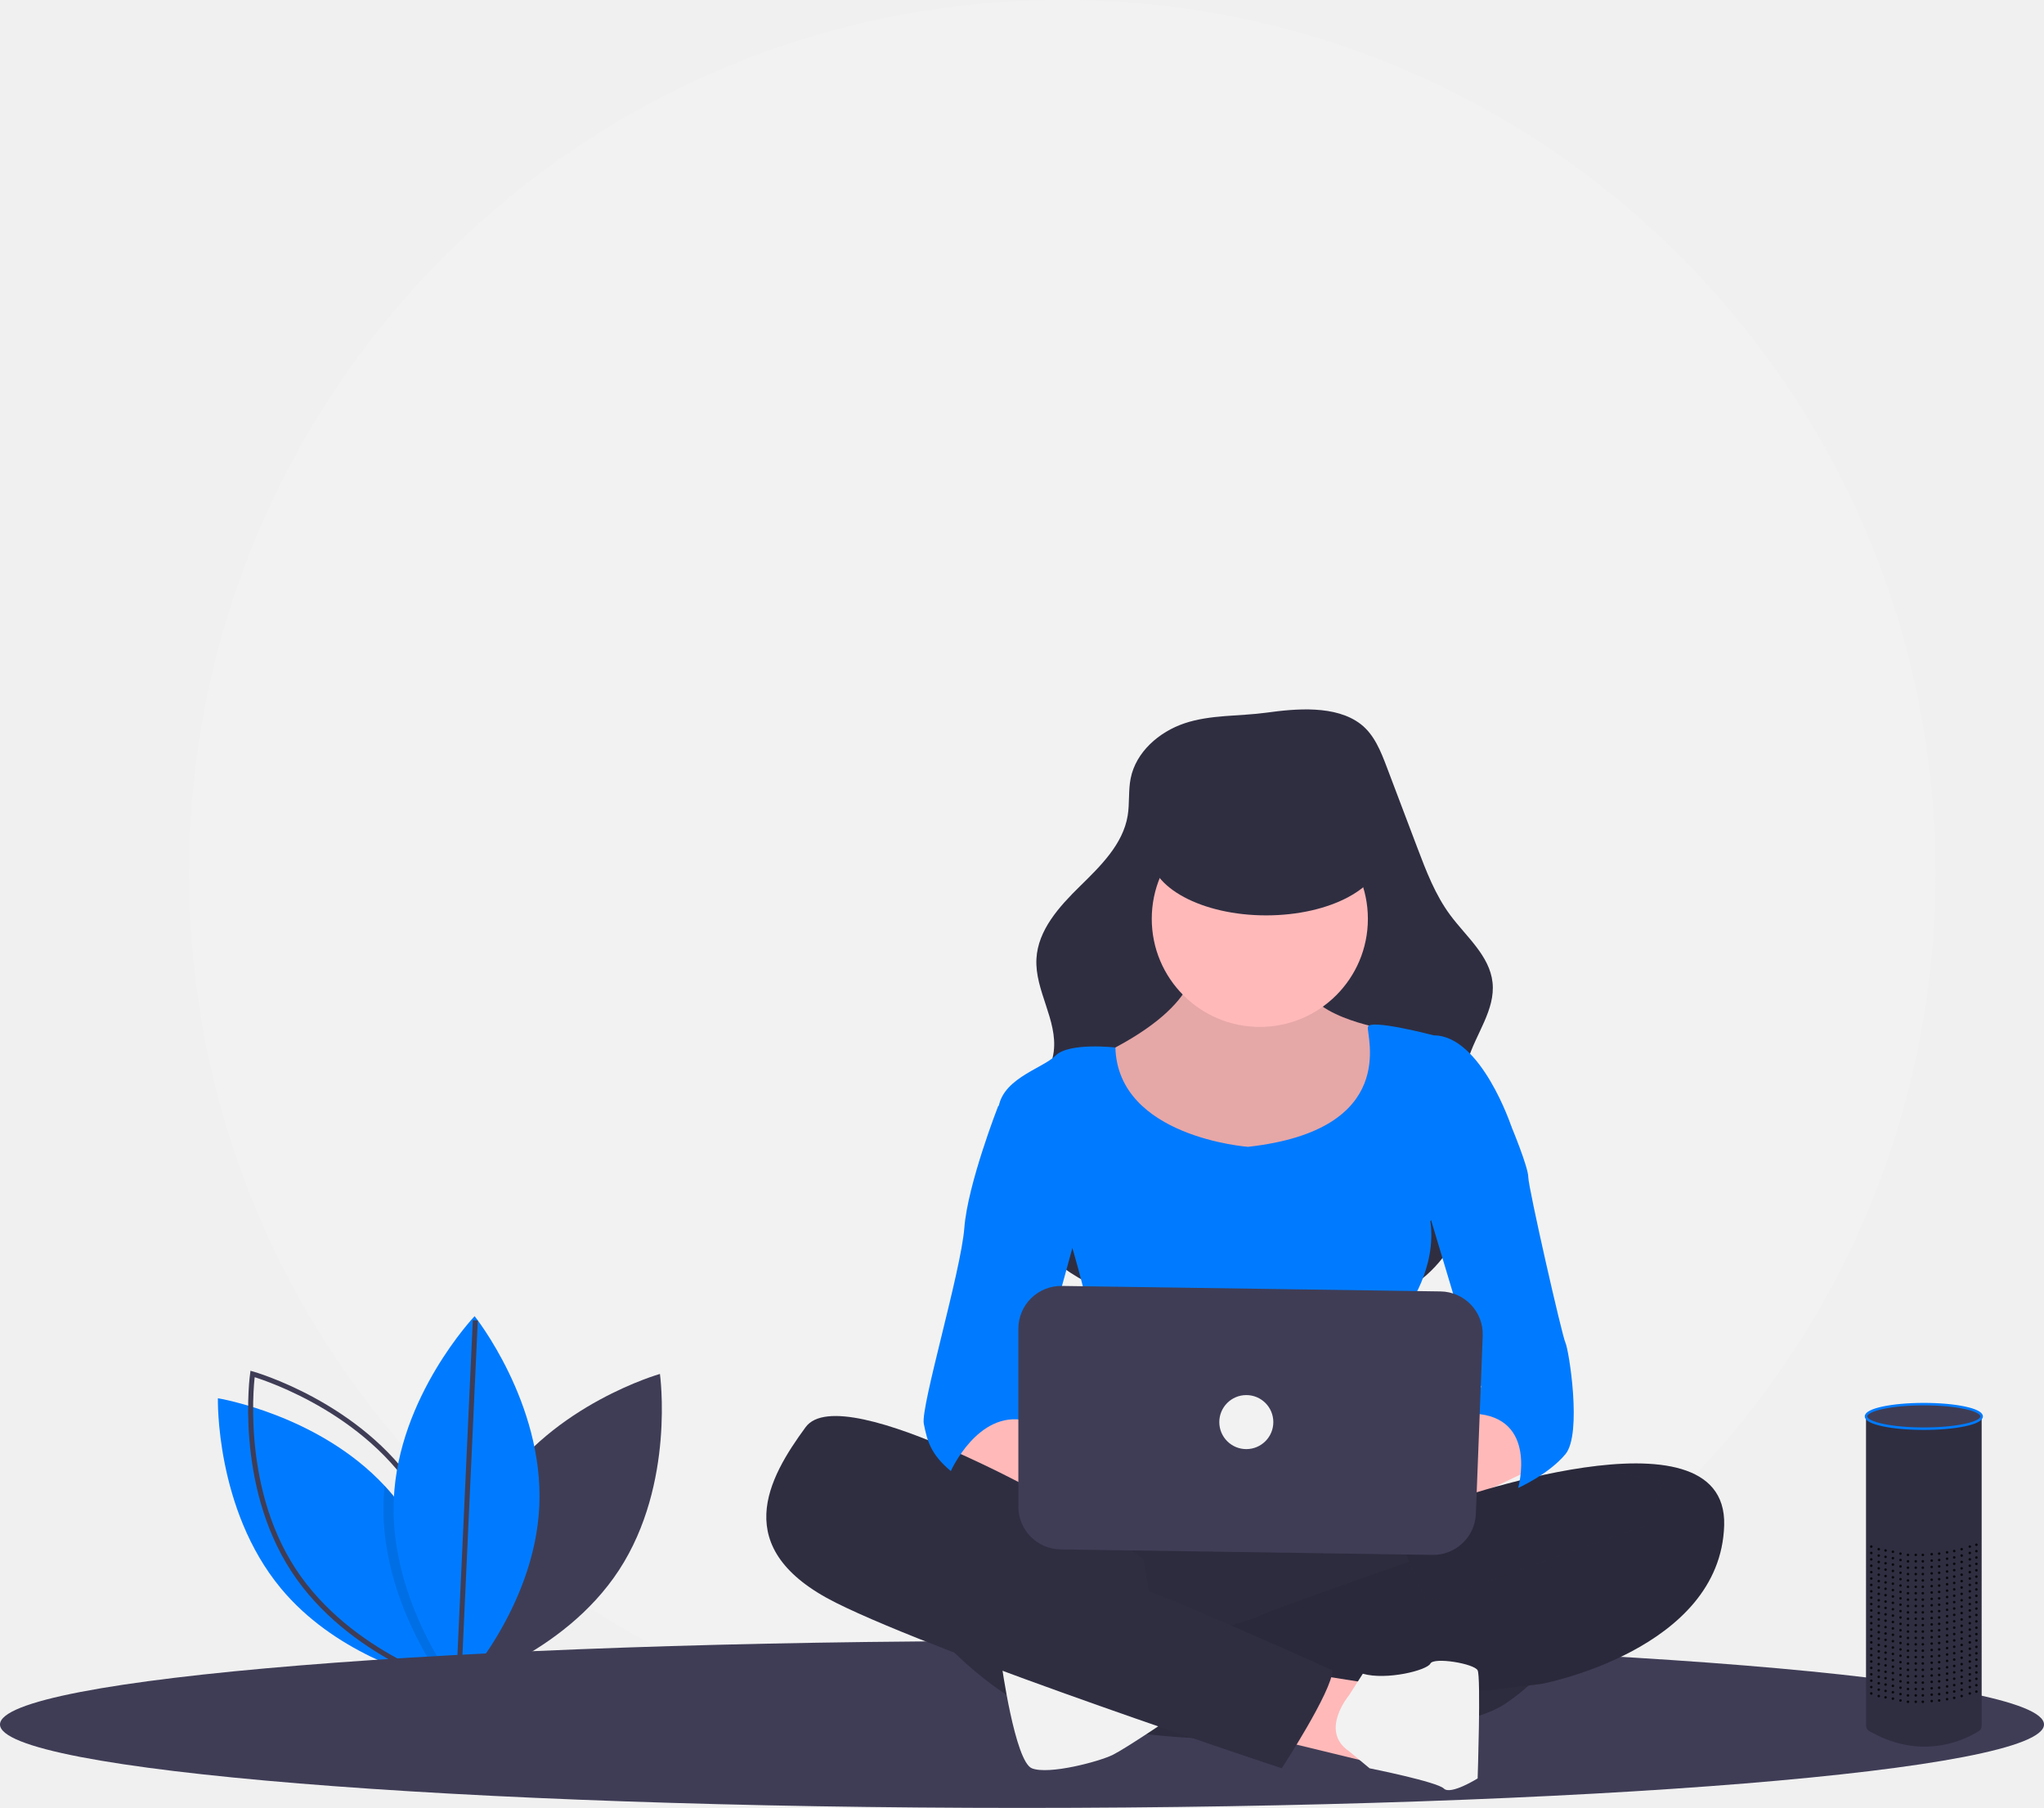
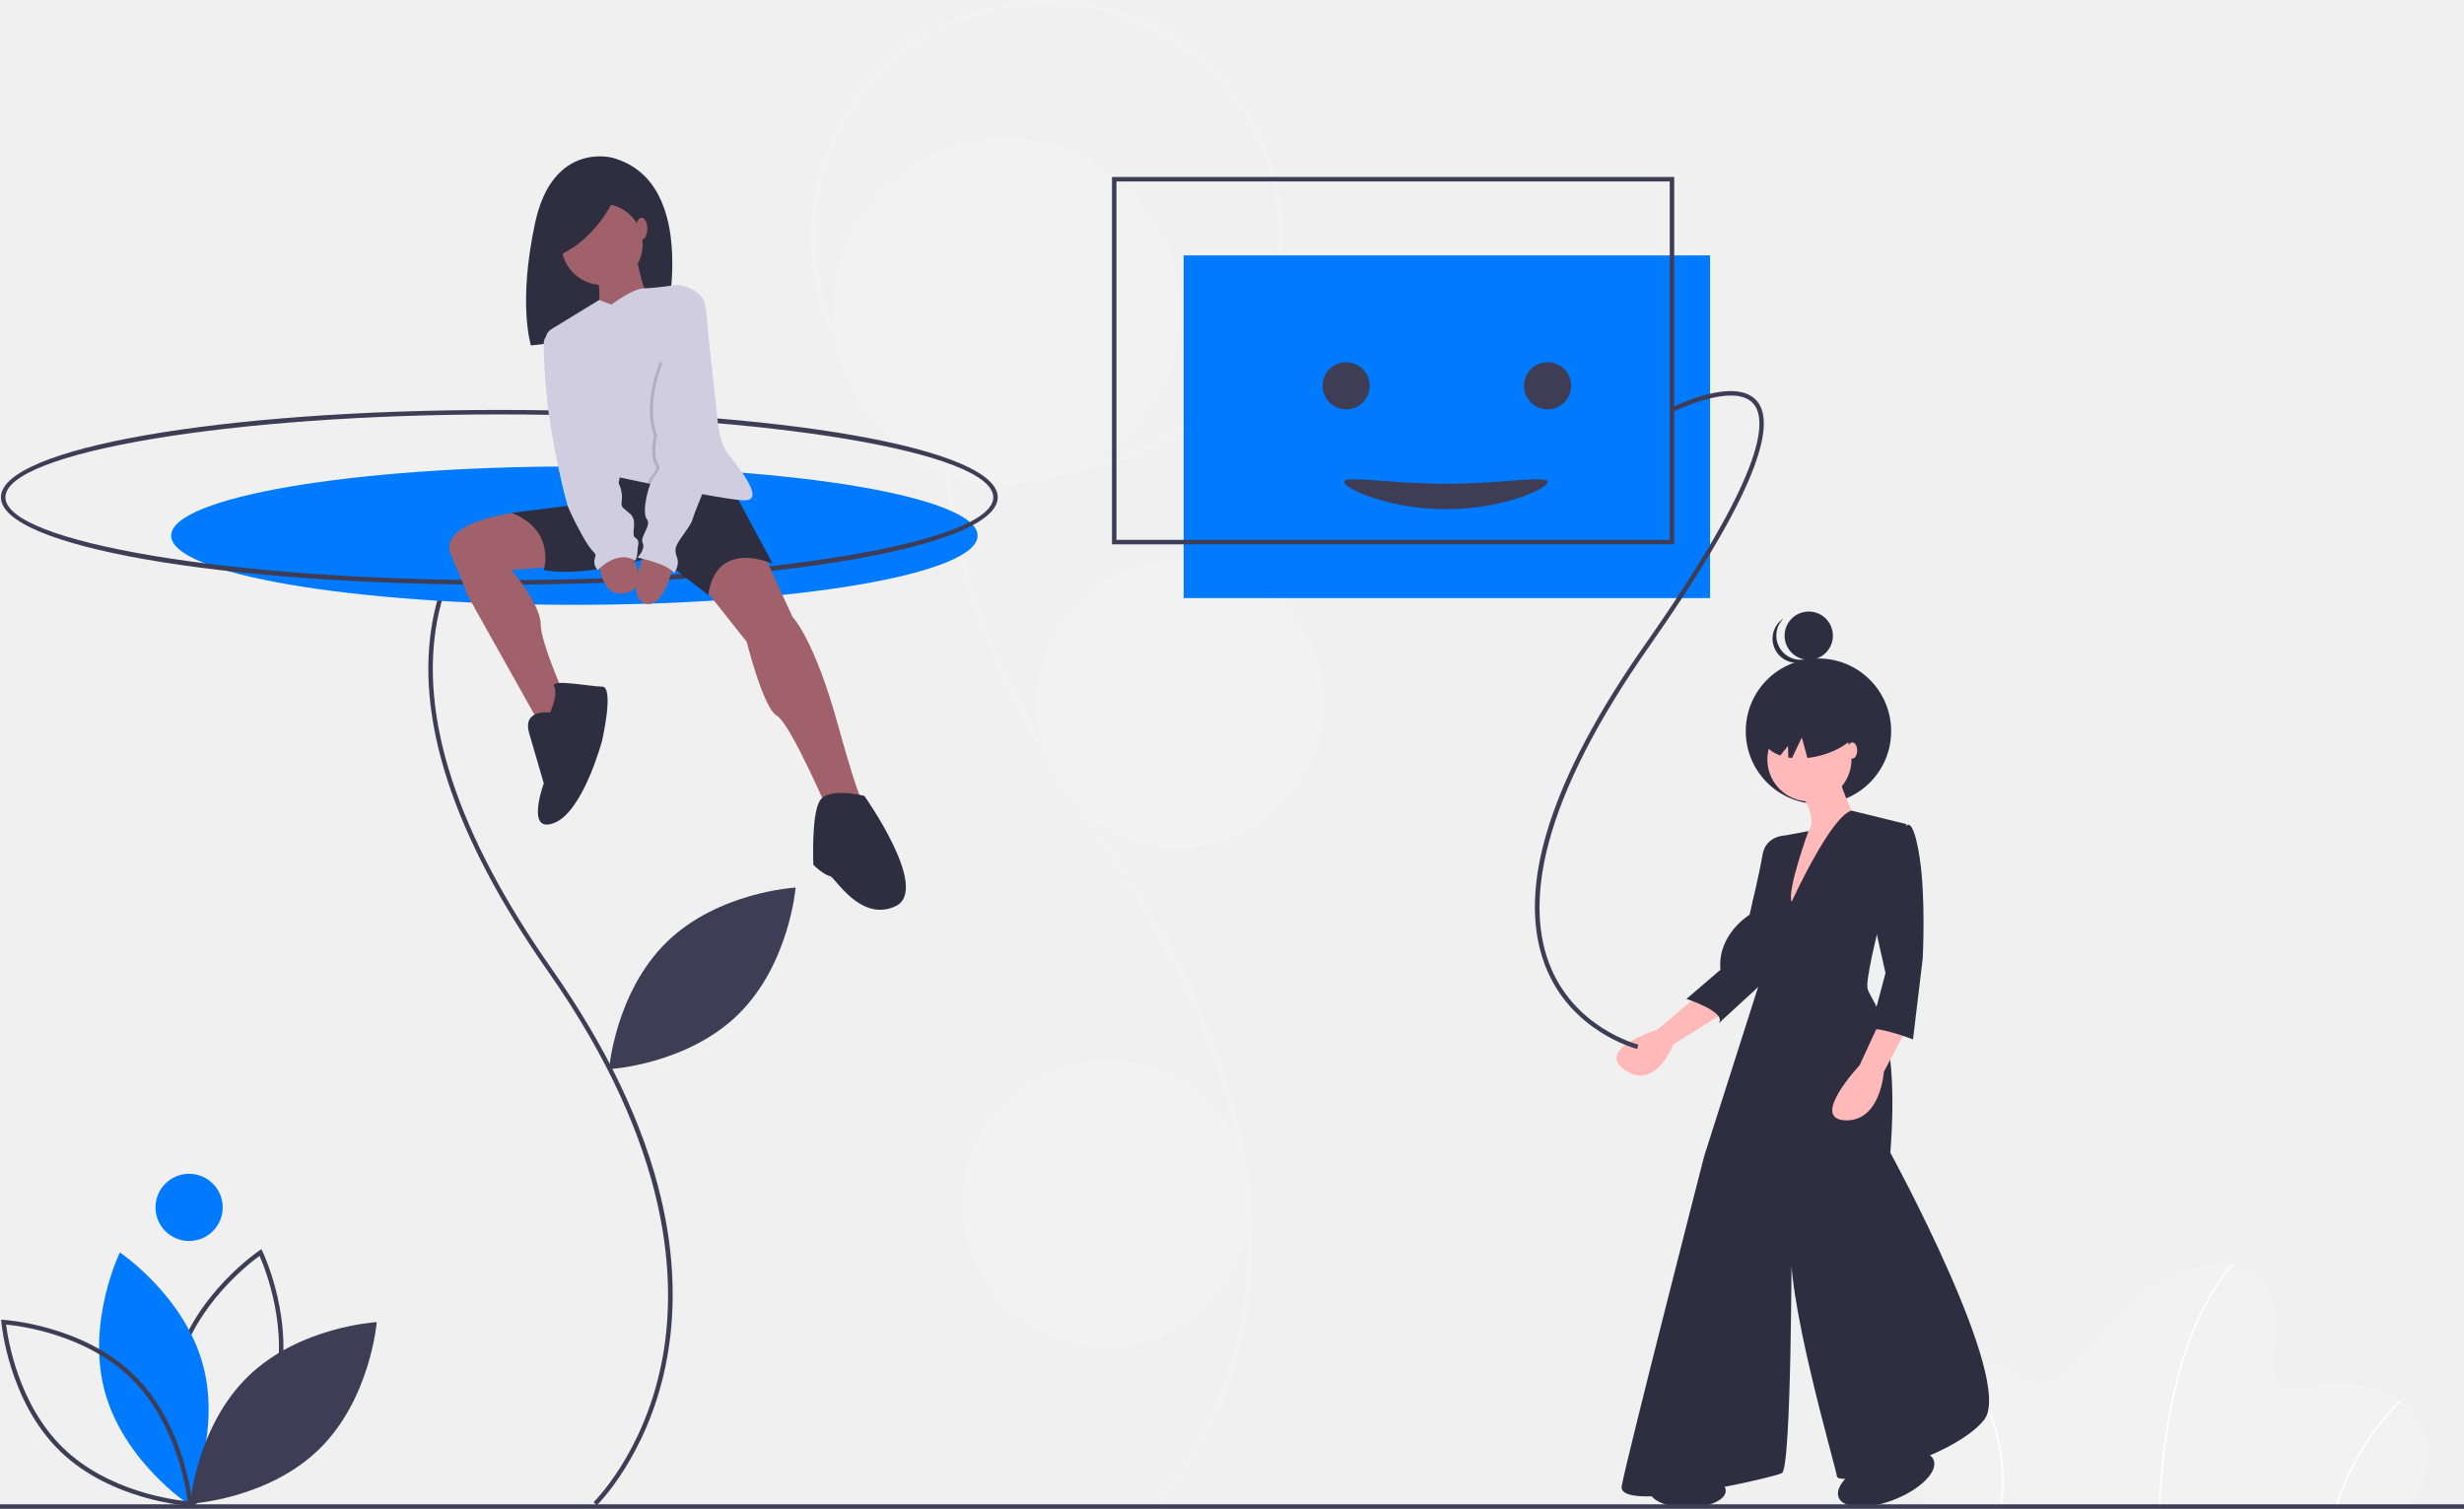
- <svg xmlns="http://www.w3.org/2000/svg" id="e4ebe004-ac85-4249-bdf7-a9685d9ba22f" data-name="Layer 1" width="820" height="725.174" viewBox="0 0 820 725.174">
-   <circle cx="426.16" cy="350.304" r="350.304" fill="#f2f2f2" />
-   <path d="M389.416,685.212c-22.565,34.604-16.382,78.617-16.382,78.617s42.768-12.092,65.333-46.697S454.749,638.515,454.749,638.515,411.981,650.608,389.416,685.212Z" transform="translate(-190 -87.41324)" fill="#3f3d56" />
-   <path d="M372.914,763.426s-.549-.088-1.56-.292c-.806-.164-1.917-.397-3.273-.719-12.12-2.858-44.343-12.517-65.41-37.915-26.367-31.802-25.257-76.233-25.257-76.233s40.317,6.551,66.883,35.11q1.727,1.841,3.36,3.816c22.943,27.671,25.082,64.902,25.251,74.106C372.932,762.678,372.914,763.426,372.914,763.426Z" transform="translate(-190 -87.41324)" fill="#007bff" />
-   <path d="M356.652,685.212c22.565,34.604,16.382,78.617,16.382,78.617s-42.768-12.092-65.333-46.697-16.382-78.617-16.382-78.617S334.087,650.608,356.652,685.212Z" transform="translate(-190 -87.41324)" fill="none" stroke="#3f3d56" stroke-miterlimit="10" stroke-width="2" />
-   <path d="M372.908,761.299c-.596.719-1.122,1.332-1.554,1.835-.958,1.093-1.502,1.666-1.502,1.666s-.66-.83-1.771-2.384c-6.095-8.497-25.701-38.71-24.188-73.609q.123-2.744.403-5.429,1.727,1.841,3.36,3.816C370.6,714.864,372.739,752.095,372.908,761.299Z" transform="translate(-190 -87.41324)" opacity="0.1" />
-   <path d="M406.366,691.33C404.583,732.603,373.945,764.8,373.945,764.8s-27.746-34.72-25.962-75.993,32.421-73.47,32.421-73.47S408.15,650.057,406.366,691.33Z" transform="translate(-190 -87.41324)" fill="#007bff" />
-   <line x1="183.945" y1="676.218" x2="190.681" y2="529.608" fill="none" stroke="#3f3d56" stroke-miterlimit="10" stroke-width="2" />
-   <ellipse cx="410" cy="691.704" rx="410" ry="33.469" fill="#3f3d56" />
-   <path d="M665.161,377.554c-10.222,3.452-19.482,11.526-21.575,22.11-.97,4.906-.375,10.006-1.192,14.94-1.894,11.443-10.876,20.182-19.161,28.3s-16.84,17.55-17.445,29.132c-.662,12.684,8.536,24.566,6.945,37.167-1.849,14.639-17.312,24.126-21.134,38.378-2.552,9.517.575,19.768,5.721,28.171,9.806,16.012,26.566,26.883,44.415,32.711s36.858,7.054,55.633,7.25c22.861.24,47.682-1.723,64.858-16.811a51.959,51.959,0,0,0,17.249-33.826c1.632-17.477-5.663-35.536-.631-52.352,3.167-10.583,11.108-20.249,9.922-31.232-1.159-10.739-10.538-18.351-16.972-27.026-6.008-8.1-9.653-17.666-13.226-27.097L746.345,395.101c-2.403-6.343-5.042-13.015-10.397-17.178-10.026-7.794-26.147-6.263-37.871-4.655C687.201,374.759,675.62,374.022,665.161,377.554Z" transform="translate(-190 -87.41324)" fill="#2f2e41" />
-   <path d="M668.99,471.55s5.419,17.612-35.224,37.934,4.064,41.998,4.064,41.998l47.417,10.838s48.772-6.774,54.191-14.902,14.902-35.224,12.193-39.288A63.342,63.342,0,0,0,744.857,500s-32.515-5.419-31.16-20.322S668.99,471.55,668.99,471.55Z" transform="translate(-190 -87.41324)" fill="#ffb9b9" />
-   <path d="M668.99,471.55s5.419,17.612-35.224,37.934,4.064,41.998,4.064,41.998l47.417,10.838s48.772-6.774,54.191-14.902,14.902-35.224,12.193-39.288A63.342,63.342,0,0,0,744.857,500s-32.515-5.419-31.16-20.322S668.99,471.55,668.99,471.55Z" transform="translate(-190 -87.41324)" opacity="0.1" />
-   <circle cx="505.408" cy="368.557" r="43.353" fill="#ffb9b9" />
-   <path d="M690.666,547.417s-52.211-3.818-53.201-39.843c0,0-18.602-2.155-24.021,3.264s-23.031,9.483-23.031,23.031,29.805,54.191,29.805,54.191,16.257,54.191,9.483,63.674-8.129,33.869-8.129,33.869,67.739-5.419,78.577,0,54.191,5.419,56.9,0S754.34,612.446,754.34,612.446s12.193-16.257,9.483-35.224l32.514-37.934s-12.193-36.579-31.16-36.579c0,0-25.741-6.774-26.418-3.387S751.631,540.643,690.666,547.417Z" transform="translate(-190 -87.41324)" fill="#007bff" />
-   <path d="M568.737,666.637s12.193,18.967,43.353,23.031,36.579-6.774,33.869-9.483-35.224-14.902-35.224-14.902l-18.967-14.902Z" transform="translate(-190 -87.41324)" fill="#ffb9b9" />
-   <path d="M790.919,650.38,755.695,670.701s-46.062-2.71-28.45,10.838,50.127,8.129,50.127,8.129l31.16-14.902Z" transform="translate(-190 -87.41324)" fill="#ffb9b9" />
-   <path d="M614.799,685.604s-32.515,79.931,6.774,92.124,147.67,9.483,172.056-6.774,31.16-37.934,27.095-44.707-31.16-25.741-50.127-27.095S614.799,685.604,614.799,685.604Z" transform="translate(-190 -87.41324)" fill="#2f2e41" />
-   <path d="M614.799,685.604s-32.515,79.931,6.774,92.124,147.67,9.483,172.056-6.774,31.16-37.934,27.095-44.707-31.16-25.741-50.127-27.095S614.799,685.604,614.799,685.604Z" transform="translate(-190 -87.41324)" opacity="0.05" />
-   <path d="M768.277,690.57s114.767-41.545,113.412,8.582-73.158,63.674-73.158,63.674l-21.676,2.71L667.635,769.599s4.064-21.676-5.419-24.386c0,0,31.16-8.129,32.515-9.483s78.577-28.45,83.996-29.805,21.676-12.193,33.869-10.838c0,0,13.548-10.838,28.45-8.129L799.048,689.668Z" transform="translate(-190 -87.41324)" fill="#2f2e41" />
-   <path d="M768.277,690.57s114.767-41.545,113.412,8.582-73.158,63.674-73.158,63.674l-21.676,2.71L667.635,769.599s4.064-21.676-5.419-24.386c0,0,31.16-8.129,32.515-9.483s78.577-28.45,83.996-29.805,21.676-12.193,33.869-10.838c0,0,13.548-10.838,28.45-8.129L799.048,689.668Z" transform="translate(-190 -87.41324)" opacity="0.1" />
-   <polygon points="558 609.885 572.469 642.898 660.529 611.738 667.303 594.126 644.272 590.062 597.97 598.19 577.888 603.61 558 609.885" fill="#2f2e41" />
-   <polygon points="558 609.885 572.469 642.898 660.529 611.738 667.303 594.126 644.272 590.062 597.97 598.19 577.888 603.61 558 609.885" opacity="0.1" />
-   <path d="M560.608,737.085s25.741,32.515,55.546,40.643,46.062-2.71,46.062-2.71L652.732,737.085l-4.064-24.386-17.612-12.193-35.224-16.257-41.998-13.548s-17.612-2.71-17.612,0,16.257,43.353,16.257,43.353Z" transform="translate(-190 -87.41324)" fill="#2f2e41" />
-   <path d="M591.768,754.697s5.419,39.288,12.193,41.998,27.095-2.71,32.514-5.419,23.839-15.211,23.839-15.211S595.832,751.987,591.768,754.697Z" transform="translate(-190 -87.41324)" fill="#f2f2f2" />
-   <polygon points="525.052 671.348 550.793 675.412 548.083 706.572 512.18 697.851 525.052 671.348" fill="#ffb9b9" />
-   <path d="M731.18,767.433s-12.064,14.359.129,22.488l8.129,6.774s27.095,5.419,29.805,8.129,13.548-4.064,13.548-4.064,1.355-40.643,0-43.353-17.612-5.419-18.967-2.71-17.612,6.774-27.095,4.064Z" transform="translate(-190 -87.41324)" fill="#f2f2f2" />
-   <path d="M622.928,695.087S528.094,639.541,513.191,659.863s-31.16,48.772,12.193,70.448,178.83,66.384,178.83,66.384,20.322-31.16,20.322-39.288c0,0-71.803-32.515-83.996-35.224s-60.965-33.869-67.739-36.579-16.257-10.838-16.257-10.838Z" transform="translate(-190 -87.41324)" fill="#2f2e41" />
-   <path d="M595.832,527.095l-5.419,4.064s-12.193,31.16-13.548,48.772-17.612,71.803-16.257,78.577,2.71,12.193,10.838,18.967c0,0,10.838-24.386,29.805-20.322l23.031-83.996Z" transform="translate(-190 -87.41324)" fill="#007bff" />
-   <path d="M785.5,527.095,796.338,539.288s6.774,16.257,6.774,20.322,13.548,63.674,14.902,66.384,6.774,36.579,0,44.707-18.967,13.548-18.967,13.548,8.129-28.45-17.612-29.805l2.71-10.838-24.386-81.286Z" transform="translate(-190 -87.41324)" fill="#007bff" />
-   <path d="M598.542,620.37v71.361A17.157,17.157,0,0,0,615.444,708.885l149.238,2.211a17.157,17.157,0,0,0,17.398-16.495l2.745-71.369a17.157,17.157,0,0,0-16.895-17.814l-151.983-2.203A17.157,17.157,0,0,0,598.542,620.37Z" transform="translate(-190 -87.41324)" fill="#3f3d56" />
-   <ellipse cx="507.95" cy="342.039" rx="46.665" ry="25.127" fill="#2f2e41" />
-   <circle cx="499.989" cy="570.418" r="10.838" fill="#f2f2f2" />
-   <path d="M984.99,655.635V779.402c0,2.126-1.144,2.43-3.004,3.461-6.274,3.48-21.74,9.68-40.308-.133-1.906-1.007-3.08-1.348-3.08-3.504V656.428S962.19,665.944,984.99,655.635Z" transform="translate(-190 -87.41324)" fill="#2f2e41" />
-   <ellipse cx="771.794" cy="568.138" rx="23.196" ry="4.926" fill="#3f3d56" stroke="#007bff" stroke-miterlimit="10" />
-   <g opacity="0.8">
-     <circle cx="792.877" cy="619.616" r="0.52" />
-     <circle cx="790.235" cy="620.355" r="0.52" />
-     <circle cx="786.971" cy="621.395" r="0.52" />
-     <circle cx="781.118" cy="622.656" r="0.52" />
-     <circle cx="774.948" cy="623.403" r="0.52" />
-     <circle cx="768.557" cy="623.697" r="0.52" />
-     <circle cx="759.384" cy="622.436" r="0.52" />
-     <circle cx="762.423" cy="623.177" r="0.52" />
-     <circle cx="753.707" cy="621.395" r="0.52" />
-     <circle cx="756.441" cy="621.916" r="0.52" />
-     <circle cx="750.71" cy="620.355" r="0.52" />
-     <circle cx="783.982" cy="622.136" r="0.52" />
-     <circle cx="777.944" cy="623.177" r="0.52" />
-     <circle cx="771.391" cy="623.697" r="0.52" />
-     <circle cx="765.43" cy="623.697" r="0.52" />
-   </g>
-   <g opacity="0.8">
-     <circle cx="792.877" cy="622.177" r="0.52" />
-     <circle cx="790.235" cy="622.916" r="0.52" />
-     <circle cx="786.971" cy="623.956" r="0.52" />
-     <circle cx="781.118" cy="625.217" r="0.52" />
-     <circle cx="774.948" cy="625.964" r="0.52" />
-     <circle cx="768.557" cy="626.258" r="0.52" />
-     <circle cx="759.384" cy="624.997" r="0.52" />
-     <circle cx="762.423" cy="625.738" r="0.52" />
-     <circle cx="753.707" cy="623.956" r="0.52" />
-     <circle cx="756.441" cy="624.477" r="0.52" />
-     <circle cx="750.71" cy="622.916" r="0.52" />
-     <circle cx="783.982" cy="624.697" r="0.52" />
-     <circle cx="777.944" cy="625.738" r="0.52" />
-     <circle cx="771.391" cy="626.258" r="0.52" />
-     <circle cx="765.43" cy="626.258" r="0.52" />
-   </g>
-   <g opacity="0.8">
-     <circle cx="792.877" cy="624.738" r="0.52" />
-     <circle cx="790.235" cy="625.477" r="0.52" />
-     <circle cx="786.971" cy="626.517" r="0.52" />
-     <circle cx="781.118" cy="627.778" r="0.52" />
-     <circle cx="774.948" cy="628.525" r="0.52" />
-     <circle cx="768.557" cy="628.819" r="0.52" />
-     <circle cx="759.384" cy="627.558" r="0.52" />
-     <circle cx="762.423" cy="628.299" r="0.52" />
-     <circle cx="753.707" cy="626.517" r="0.52" />
-     <circle cx="756.441" cy="627.038" r="0.52" />
-     <circle cx="750.71" cy="625.477" r="0.52" />
-     <circle cx="783.982" cy="627.258" r="0.52" />
-     <circle cx="777.944" cy="628.299" r="0.52" />
-     <circle cx="771.391" cy="628.819" r="0.52" />
-     <circle cx="765.43" cy="628.819" r="0.52" />
-   </g>
-   <g opacity="0.8">
-     <circle cx="792.877" cy="627.299" r="0.52" />
-     <circle cx="790.235" cy="628.038" r="0.52" />
-     <circle cx="786.971" cy="629.079" r="0.52" />
-     <circle cx="781.118" cy="630.339" r="0.52" />
-     <circle cx="774.948" cy="631.087" r="0.52" />
-     <circle cx="768.557" cy="631.38" r="0.52" />
-     <circle cx="759.384" cy="630.119" r="0.52" />
-     <circle cx="762.423" cy="630.86" r="0.52" />
-     <circle cx="753.707" cy="629.079" r="0.52" />
-     <circle cx="756.441" cy="629.599" r="0.52" />
-     <circle cx="750.71" cy="628.038" r="0.52" />
-     <circle cx="783.982" cy="629.819" r="0.52" />
-     <circle cx="777.944" cy="630.86" r="0.52" />
-     <circle cx="771.391" cy="631.38" r="0.52" />
-     <circle cx="765.43" cy="631.38" r="0.52" />
-   </g>
-   <g opacity="0.8">
-     <circle cx="792.877" cy="629.86" r="0.52" />
-     <circle cx="790.235" cy="630.599" r="0.52" />
-     <circle cx="786.971" cy="631.64" r="0.52" />
-     <circle cx="781.118" cy="632.9" r="0.52" />
-     <circle cx="774.948" cy="633.648" r="0.52" />
-     <circle cx="768.557" cy="633.941" r="0.52" />
-     <circle cx="759.384" cy="632.68" r="0.52" />
-     <circle cx="762.423" cy="633.421" r="0.52" />
-     <circle cx="753.707" cy="631.64" r="0.52" />
-     <circle cx="756.441" cy="632.16" r="0.52" />
-     <circle cx="750.71" cy="630.599" r="0.52" />
-     <circle cx="783.982" cy="632.38" r="0.52" />
-     <circle cx="777.944" cy="633.421" r="0.52" />
-     <circle cx="771.391" cy="633.941" r="0.52" />
-     <circle cx="765.43" cy="633.941" r="0.52" />
-   </g>
-   <g opacity="0.8">
-     <circle cx="792.877" cy="632.421" r="0.52" />
-     <circle cx="790.235" cy="633.16" r="0.52" />
-     <circle cx="786.971" cy="634.201" r="0.52" />
-     <circle cx="781.118" cy="635.461" r="0.52" />
-     <circle cx="774.948" cy="636.209" r="0.52" />
-     <circle cx="768.557" cy="636.502" r="0.52" />
-     <circle cx="759.384" cy="635.241" r="0.52" />
-     <circle cx="762.423" cy="635.982" r="0.52" />
-     <circle cx="753.707" cy="634.201" r="0.52" />
-     <circle cx="756.441" cy="634.721" r="0.52" />
-     <circle cx="750.71" cy="633.16" r="0.52" />
-     <circle cx="783.982" cy="634.941" r="0.52" />
-     <circle cx="777.944" cy="635.982" r="0.52" />
-     <circle cx="771.391" cy="636.502" r="0.52" />
-     <circle cx="765.43" cy="636.502" r="0.52" />
-   </g>
-   <g opacity="0.8">
-     <circle cx="792.877" cy="634.982" r="0.52" />
-     <circle cx="790.235" cy="635.721" r="0.52" />
-     <circle cx="786.971" cy="636.762" r="0.52" />
-     <circle cx="781.118" cy="638.022" r="0.52" />
-     <circle cx="774.948" cy="638.77" r="0.52" />
-     <circle cx="768.557" cy="639.063" r="0.52" />
-     <circle cx="759.384" cy="637.802" r="0.52" />
-     <circle cx="762.423" cy="638.543" r="0.52" />
-     <circle cx="753.707" cy="636.762" r="0.52" />
-     <circle cx="756.441" cy="637.282" r="0.52" />
-     <circle cx="750.71" cy="635.721" r="0.52" />
-     <circle cx="783.982" cy="637.502" r="0.52" />
-     <circle cx="777.944" cy="638.543" r="0.52" />
-     <circle cx="771.391" cy="639.063" r="0.52" />
-     <circle cx="765.43" cy="639.063" r="0.52" />
-   </g>
-   <g opacity="0.8">
-     <circle cx="792.877" cy="637.543" r="0.52" />
-     <circle cx="790.235" cy="638.282" r="0.52" />
-     <circle cx="786.971" cy="639.323" r="0.52" />
-     <circle cx="781.118" cy="640.583" r="0.52" />
-     <circle cx="774.948" cy="641.331" r="0.52" />
-     <circle cx="768.557" cy="641.624" r="0.52" />
-     <circle cx="759.384" cy="640.363" r="0.52" />
-     <circle cx="762.423" cy="641.104" r="0.52" />
-     <circle cx="753.707" cy="639.323" r="0.52" />
-     <circle cx="756.441" cy="639.843" r="0.52" />
-     <circle cx="750.71" cy="638.282" r="0.52" />
-     <circle cx="783.982" cy="640.063" r="0.52" />
-     <circle cx="777.944" cy="641.104" r="0.52" />
-     <circle cx="771.391" cy="641.624" r="0.52" />
-     <circle cx="765.43" cy="641.624" r="0.52" />
-   </g>
-   <g opacity="0.8">
-     <circle cx="792.877" cy="640.104" r="0.52" />
-     <circle cx="790.235" cy="640.843" r="0.52" />
-     <circle cx="786.971" cy="641.884" r="0.52" />
-     <circle cx="781.118" cy="643.144" r="0.52" />
-     <circle cx="774.948" cy="643.892" r="0.52" />
-     <circle cx="768.557" cy="644.185" r="0.52" />
-     <circle cx="759.384" cy="642.924" r="0.52" />
-     <circle cx="762.423" cy="643.665" r="0.52" />
-     <circle cx="753.707" cy="641.884" r="0.52" />
-     <circle cx="756.441" cy="642.404" r="0.52" />
-     <circle cx="750.71" cy="640.843" r="0.52" />
-     <circle cx="783.982" cy="642.624" r="0.52" />
-     <circle cx="777.944" cy="643.665" r="0.52" />
-     <circle cx="771.391" cy="644.185" r="0.52" />
-     <circle cx="765.43" cy="644.185" r="0.52" />
-   </g>
-   <g opacity="0.8">
-     <circle cx="792.877" cy="642.665" r="0.52" />
-     <circle cx="790.235" cy="643.404" r="0.52" />
-     <circle cx="786.971" cy="644.445" r="0.52" />
-     <circle cx="781.118" cy="645.706" r="0.52" />
-     <circle cx="774.948" cy="646.453" r="0.52" />
-     <circle cx="768.557" cy="646.746" r="0.52" />
-     <circle cx="759.384" cy="645.485" r="0.52" />
-     <circle cx="762.423" cy="646.226" r="0.52" />
-     <circle cx="753.707" cy="644.445" r="0.52" />
-     <circle cx="756.441" cy="644.965" r="0.52" />
-     <circle cx="750.71" cy="643.404" r="0.52" />
-     <circle cx="783.982" cy="645.185" r="0.52" />
-     <circle cx="777.944" cy="646.226" r="0.52" />
-     <circle cx="771.391" cy="646.746" r="0.52" />
-     <circle cx="765.43" cy="646.746" r="0.52" />
-   </g>
-   <g opacity="0.8">
-     <circle cx="792.877" cy="645.226" r="0.52" />
-     <circle cx="790.235" cy="645.965" r="0.52" />
-     <circle cx="786.971" cy="647.006" r="0.52" />
-     <circle cx="781.118" cy="648.267" r="0.52" />
-     <circle cx="774.948" cy="649.014" r="0.52" />
-     <circle cx="768.557" cy="649.307" r="0.52" />
-     <circle cx="759.384" cy="648.046" r="0.52" />
-     <circle cx="762.423" cy="648.787" r="0.52" />
-     <circle cx="753.707" cy="647.006" r="0.52" />
-     <circle cx="756.441" cy="647.526" r="0.52" />
-     <circle cx="750.71" cy="645.965" r="0.52" />
-     <circle cx="783.982" cy="647.746" r="0.52" />
-     <circle cx="777.944" cy="648.787" r="0.52" />
-     <circle cx="771.391" cy="649.307" r="0.52" />
-     <circle cx="765.43" cy="649.307" r="0.52" />
-   </g>
-   <g opacity="0.8">
-     <circle cx="792.877" cy="647.787" r="0.52" />
-     <circle cx="790.235" cy="648.526" r="0.52" />
-     <circle cx="786.971" cy="649.567" r="0.52" />
-     <circle cx="781.118" cy="650.828" r="0.52" />
-     <circle cx="774.948" cy="651.575" r="0.52" />
-     <circle cx="768.557" cy="651.868" r="0.52" />
-     <circle cx="759.384" cy="650.607" r="0.52" />
-     <circle cx="762.423" cy="651.348" r="0.52" />
-     <circle cx="753.707" cy="649.567" r="0.52" />
-     <circle cx="756.441" cy="650.087" r="0.52" />
-     <circle cx="750.71" cy="648.526" r="0.52" />
-     <circle cx="783.982" cy="650.307" r="0.52" />
-     <circle cx="777.944" cy="651.348" r="0.52" />
-     <circle cx="771.391" cy="651.868" r="0.52" />
-     <circle cx="765.43" cy="651.868" r="0.52" />
-   </g>
-   <g opacity="0.8">
-     <circle cx="792.877" cy="650.348" r="0.52" />
-     <circle cx="790.235" cy="651.087" r="0.52" />
-     <circle cx="786.971" cy="652.128" r="0.52" />
-     <circle cx="781.118" cy="653.389" r="0.52" />
-     <circle cx="774.948" cy="654.136" r="0.52" />
-     <circle cx="768.557" cy="654.429" r="0.52" />
-     <circle cx="759.384" cy="653.168" r="0.52" />
-     <circle cx="762.423" cy="653.909" r="0.52" />
-     <circle cx="753.707" cy="652.128" r="0.52" />
-     <circle cx="756.441" cy="652.648" r="0.52" />
-     <circle cx="750.71" cy="651.087" r="0.52" />
-     <circle cx="783.982" cy="652.868" r="0.52" />
-     <circle cx="777.944" cy="653.909" r="0.52" />
-     <circle cx="771.391" cy="654.429" r="0.52" />
-     <circle cx="765.43" cy="654.429" r="0.52" />
-   </g>
-   <g opacity="0.8">
-     <circle cx="792.877" cy="652.909" r="0.52" />
-     <circle cx="790.235" cy="653.648" r="0.52" />
-     <circle cx="786.971" cy="654.689" r="0.52" />
-     <circle cx="781.118" cy="655.95" r="0.52" />
-     <circle cx="774.948" cy="656.697" r="0.52" />
-     <circle cx="768.557" cy="656.99" r="0.52" />
-     <circle cx="759.384" cy="655.73" r="0.52" />
-     <circle cx="762.423" cy="656.47" r="0.52" />
-     <circle cx="753.707" cy="654.689" r="0.52" />
-     <circle cx="756.441" cy="655.209" r="0.52" />
-     <circle cx="750.71" cy="653.648" r="0.52" />
-     <circle cx="783.982" cy="655.429" r="0.52" />
-     <circle cx="777.944" cy="656.47" r="0.52" />
-     <circle cx="771.391" cy="656.99" r="0.52" />
-     <circle cx="765.43" cy="656.99" r="0.52" />
-   </g>
-   <g opacity="0.8">
-     <circle cx="792.877" cy="655.47" r="0.52" />
-     <circle cx="790.235" cy="656.209" r="0.52" />
-     <circle cx="786.971" cy="657.25" r="0.52" />
-     <circle cx="781.118" cy="658.511" r="0.52" />
-     <circle cx="774.948" cy="659.258" r="0.52" />
-     <circle cx="768.557" cy="659.551" r="0.52" />
-     <circle cx="759.384" cy="658.291" r="0.52" />
-     <circle cx="762.423" cy="659.031" r="0.52" />
-     <circle cx="753.707" cy="657.25" r="0.52" />
-     <circle cx="756.441" cy="657.77" r="0.52" />
-     <circle cx="750.71" cy="656.209" r="0.52" />
-     <circle cx="783.982" cy="657.99" r="0.52" />
-     <circle cx="777.944" cy="659.031" r="0.52" />
-     <circle cx="771.391" cy="659.551" r="0.52" />
-     <circle cx="765.43" cy="659.551" r="0.52" />
-   </g>
-   <g opacity="0.8">
-     <circle cx="792.877" cy="658.031" r="0.52" />
-     <circle cx="790.235" cy="658.77" r="0.52" />
-     <circle cx="786.971" cy="659.811" r="0.52" />
-     <circle cx="781.118" cy="661.072" r="0.52" />
-     <circle cx="774.948" cy="661.819" r="0.52" />
-     <circle cx="768.557" cy="662.112" r="0.52" />
-     <circle cx="759.384" cy="660.852" r="0.52" />
-     <circle cx="762.423" cy="661.592" r="0.52" />
-     <circle cx="753.707" cy="659.811" r="0.52" />
-     <circle cx="756.441" cy="660.331" r="0.52" />
-     <circle cx="750.71" cy="658.77" r="0.52" />
-     <circle cx="783.982" cy="660.551" r="0.52" />
-     <circle cx="777.944" cy="661.592" r="0.52" />
-     <circle cx="771.391" cy="662.112" r="0.52" />
-     <circle cx="765.43" cy="662.112" r="0.52" />
-   </g>
-   <g opacity="0.8">
-     <circle cx="792.877" cy="660.592" r="0.52" />
-     <circle cx="790.235" cy="661.331" r="0.52" />
-     <circle cx="786.971" cy="662.372" r="0.52" />
-     <circle cx="781.118" cy="663.633" r="0.52" />
-     <circle cx="774.948" cy="664.38" r="0.52" />
-     <circle cx="768.557" cy="664.673" r="0.52" />
-     <circle cx="759.384" cy="663.413" r="0.52" />
-     <circle cx="762.423" cy="664.153" r="0.52" />
-     <circle cx="753.707" cy="662.372" r="0.52" />
-     <circle cx="756.441" cy="662.892" r="0.52" />
-     <circle cx="750.71" cy="661.331" r="0.52" />
-     <circle cx="783.982" cy="663.112" r="0.52" />
-     <circle cx="777.944" cy="664.153" r="0.52" />
-     <circle cx="771.391" cy="664.673" r="0.52" />
-     <circle cx="765.43" cy="664.673" r="0.52" />
-   </g>
-   <g opacity="0.8">
-     <circle cx="792.877" cy="663.153" r="0.52" />
-     <circle cx="790.235" cy="663.892" r="0.52" />
-     <circle cx="786.971" cy="664.933" r="0.52" />
-     <circle cx="781.118" cy="666.194" r="0.52" />
-     <circle cx="774.948" cy="666.941" r="0.52" />
-     <circle cx="768.557" cy="667.234" r="0.52" />
-     <circle cx="759.384" cy="665.974" r="0.52" />
-     <circle cx="762.423" cy="666.714" r="0.52" />
-     <circle cx="753.707" cy="664.933" r="0.52" />
-     <circle cx="756.441" cy="665.453" r="0.52" />
-     <circle cx="750.71" cy="663.892" r="0.52" />
-     <circle cx="783.982" cy="665.673" r="0.52" />
-     <circle cx="777.944" cy="666.714" r="0.52" />
-     <circle cx="771.391" cy="667.234" r="0.52" />
-     <circle cx="765.43" cy="667.234" r="0.52" />
-   </g>
-   <g opacity="0.8">
-     <circle cx="792.877" cy="665.714" r="0.52" />
-     <circle cx="790.235" cy="666.453" r="0.52" />
-     <circle cx="786.971" cy="667.494" r="0.52" />
-     <circle cx="781.118" cy="668.755" r="0.52" />
-     <circle cx="774.948" cy="669.502" r="0.52" />
-     <circle cx="768.557" cy="669.796" r="0.52" />
-     <circle cx="759.384" cy="668.535" r="0.52" />
-     <circle cx="762.423" cy="669.275" r="0.52" />
-     <circle cx="753.707" cy="667.494" r="0.52" />
-     <circle cx="756.441" cy="668.014" r="0.52" />
-     <circle cx="750.71" cy="666.453" r="0.52" />
-     <circle cx="783.982" cy="668.234" r="0.52" />
-     <circle cx="777.944" cy="669.275" r="0.52" />
-     <circle cx="771.391" cy="669.796" r="0.52" />
-     <circle cx="765.43" cy="669.796" r="0.52" />
-   </g>
-   <g opacity="0.8">
-     <circle cx="792.877" cy="668.275" r="0.52" />
-     <circle cx="790.235" cy="669.014" r="0.52" />
-     <circle cx="786.971" cy="670.055" r="0.52" />
-     <circle cx="781.118" cy="671.316" r="0.52" />
-     <circle cx="774.948" cy="672.063" r="0.52" />
-     <circle cx="768.557" cy="672.357" r="0.52" />
-     <circle cx="759.384" cy="671.096" r="0.52" />
-     <circle cx="762.423" cy="671.836" r="0.52" />
-     <circle cx="753.707" cy="670.055" r="0.52" />
-     <circle cx="756.441" cy="670.575" r="0.52" />
-     <circle cx="750.71" cy="669.014" r="0.52" />
-     <circle cx="783.982" cy="670.795" r="0.52" />
-     <circle cx="777.944" cy="671.836" r="0.52" />
-     <circle cx="771.391" cy="672.357" r="0.52" />
-     <circle cx="765.43" cy="672.357" r="0.52" />
-   </g>
-   <g opacity="0.8">
-     <circle cx="792.877" cy="670.836" r="0.52" />
-     <circle cx="790.235" cy="671.575" r="0.52" />
-     <circle cx="786.971" cy="672.616" r="0.52" />
-     <circle cx="781.118" cy="673.877" r="0.52" />
-     <circle cx="774.948" cy="674.624" r="0.52" />
-     <circle cx="768.557" cy="674.918" r="0.52" />
-     <circle cx="759.384" cy="673.657" r="0.52" />
-     <circle cx="762.423" cy="674.397" r="0.52" />
-     <circle cx="753.707" cy="672.616" r="0.52" />
-     <circle cx="756.441" cy="673.136" r="0.52" />
-     <circle cx="750.71" cy="671.575" r="0.52" />
-     <circle cx="783.982" cy="673.356" r="0.52" />
-     <circle cx="777.944" cy="674.397" r="0.52" />
-     <circle cx="771.391" cy="674.918" r="0.52" />
-     <circle cx="765.43" cy="674.918" r="0.52" />
-   </g>
-   <g opacity="0.8">
-     <circle cx="792.877" cy="673.397" r="0.52" />
-     <circle cx="790.235" cy="674.136" r="0.52" />
-     <circle cx="786.971" cy="675.177" r="0.52" />
-     <circle cx="781.118" cy="676.438" r="0.52" />
-     <circle cx="774.948" cy="677.185" r="0.52" />
-     <circle cx="768.557" cy="677.479" r="0.52" />
-     <circle cx="759.384" cy="676.218" r="0.52" />
-     <circle cx="762.423" cy="676.958" r="0.52" />
-     <circle cx="753.707" cy="675.177" r="0.52" />
-     <circle cx="756.441" cy="675.697" r="0.52" />
-     <circle cx="750.71" cy="674.136" r="0.52" />
-     <circle cx="783.982" cy="675.917" r="0.52" />
-     <circle cx="777.944" cy="676.958" r="0.52" />
-     <circle cx="771.391" cy="677.479" r="0.52" />
-     <circle cx="765.43" cy="677.479" r="0.52" />
-   </g>
-   <g opacity="0.8">
-     <circle cx="792.877" cy="675.958" r="0.52" />
-     <circle cx="790.235" cy="676.697" r="0.52" />
-     <circle cx="786.971" cy="677.738" r="0.52" />
-     <circle cx="781.118" cy="678.999" r="0.52" />
-     <circle cx="774.948" cy="679.746" r="0.52" />
-     <circle cx="768.557" cy="680.04" r="0.52" />
-     <circle cx="759.384" cy="678.779" r="0.52" />
-     <circle cx="762.423" cy="679.519" r="0.52" />
-     <circle cx="753.707" cy="677.738" r="0.52" />
-     <circle cx="756.441" cy="678.258" r="0.52" />
-     <circle cx="750.71" cy="676.697" r="0.52" />
-     <circle cx="783.982" cy="678.478" r="0.52" />
-     <circle cx="777.944" cy="679.519" r="0.52" />
-     <circle cx="771.391" cy="680.04" r="0.52" />
-     <circle cx="765.43" cy="680.04" r="0.52" />
-   </g>
-   <g opacity="0.8">
-     <circle cx="792.877" cy="678.519" r="0.52" />
-     <circle cx="790.235" cy="679.258" r="0.52" />
-     <circle cx="786.971" cy="680.299" r="0.52" />
-     <circle cx="781.118" cy="681.56" r="0.52" />
-     <circle cx="774.948" cy="682.307" r="0.52" />
-     <circle cx="768.557" cy="682.601" r="0.52" />
-     <circle cx="759.384" cy="681.34" r="0.52" />
-     <circle cx="762.423" cy="682.08" r="0.52" />
-     <circle cx="753.707" cy="680.299" r="0.52" />
-     <circle cx="756.441" cy="680.819" r="0.52" />
-     <circle cx="750.71" cy="679.258" r="0.52" />
-     <circle cx="783.982" cy="681.039" r="0.52" />
-     <circle cx="777.944" cy="682.08" r="0.52" />
-     <circle cx="771.391" cy="682.601" r="0.52" />
-     <circle cx="765.43" cy="682.601" r="0.52" />
-   </g>
+ <svg xmlns="http://www.w3.org/2000/svg" id="a2593f0c-3437-45bc-bcbc-f89f51f04e57" data-name="Layer 1" width="1100" height="673.551" viewBox="0 0 1100 673.551">
+   <path d="M580.37,786.466l-1.386-1.441c.274-.264,27.555-26.977,37.951-76.896,9.602-46.097,6.358-121.991-63.615-221.769-29.237-41.689-49.175-81.078-59.26-117.071-8.241-29.41-9.985-56.75-5.186-81.26,9.489-48.459,41.741-69.734,42.065-69.943l1.083,1.681c-.318.205-31.896,21.08-41.199,68.708-10.673,54.644,10.905,120.836,64.133,196.736,31.082,44.321,51.772,87.721,61.497,128.994,7.79,33.063,8.602,64.844,2.412,94.459C608.316,759.141,580.648,786.198,580.37,786.466Z" transform="translate(-64 -113.4487)" fill="#f2f2f2" />
+   <circle cx="449.228" cy="138.835" r="77.414" fill="#f2f2f2" />
+   <path d="M531.48,324.404A105.478,105.478,0,1,1,636.958,218.926,105.598,105.598,0,0,1,531.48,324.404Zm0-208.956A103.478,103.478,0,1,0,634.958,218.926,103.595,103.595,0,0,0,531.48,115.449Z" transform="translate(-64 -113.4487)" fill="#f2f2f2" />
+   <circle cx="526.643" cy="314.433" r="64.197" fill="#f2f2f2" />
+   <circle cx="493.915" cy="537.235" r="64.197" fill="#f2f2f2" />
+   <rect x="528.421" y="114" width="235" height="153" fill="#007bff" />
+   <path d="M1140.98,786.449H923.339s-4.412-64.704,21.691-65.439,23.161,28.676,55.881-11.764,72.424-38.234,77.571-14.338-9.926,43.014,17.647,37.131S1163.406,741.597,1140.98,786.449Z" transform="translate(-64 -113.4487)" fill="#f2f2f2" />
+   <path d="M1028.486,786.463l-.735-.029c1.713-42.601,10.635-69.972,17.818-85.432,7.799-16.787,15.314-23.582,15.389-23.649l.489.549c-.074.066-7.502,6.794-15.238,23.467C1039.066,716.764,1030.193,744.023,1028.486,786.463Z" transform="translate(-64 -113.4487)" fill="#fff" />
+   <path d="M1107.256,786.551l-.706-.205a114.057,114.057,0,0,1,28.716-47.775l.494.544A113.283,113.283,0,0,0,1107.256,786.551Z" transform="translate(-64 -113.4487)" fill="#fff" />
+   <path d="M957.619,786.499l-.728-.101a80.08,80.08,0,0,0-7.203-46.807,64.449,64.449,0,0,0-11.368-16.588l.509-.531a65.257,65.257,0,0,1,11.518,16.793A80.814,80.814,0,0,1,957.619,786.499Z" transform="translate(-64 -113.4487)" fill="#fff" />
+   <path d="M149.538,786.239l-.502-1.031c-.153-.313-15.188-31.743-6.805-62.731,8.383-30.989,37.213-50.553,37.503-50.746l.953-.638.502,1.031c.153.313,15.188,31.743,6.805,62.731-8.383,30.989-37.212,50.553-37.502,50.746Zm30.342-112.163c-5.047,3.672-28.398,21.862-35.718,48.922-7.326,27.081,3.674,54.545,6.183,60.258,5.047-3.672,28.398-21.862,35.718-48.922h0C193.388,707.252,182.388,679.788,179.88,674.076Z" transform="translate(-64 -113.4487)" fill="#3f3d56" />
+   <path d="M110.773,734.594c8.382,30.986,37.093,50.176,37.093,50.176s15.121-31.047,6.738-62.033-37.093-50.176-37.093-50.176S102.391,703.609,110.773,734.594Z" transform="translate(-64 -113.4487)" fill="#007bff" />
+   <path d="M149.99,785.805l-1.145-.062c-.349-.019-35.123-2.162-58.126-24.555C67.717,738.795,64.639,704.091,64.611,703.743l-.093-1.142,1.145.062c.349.019,35.123,2.162,58.126,24.555,23.003,22.394,26.081,57.097,26.109,57.445ZM66.732,704.756c.754,6.195,5.296,35.445,25.383,54.998,20.087,19.555,49.447,23.308,55.661,23.896-.754-6.196-5.296-35.444-25.383-54.998h0C102.291,709.082,72.943,705.341,66.732,704.756Z" transform="translate(-64 -113.4487)" fill="#3f3d56" />
+   <path d="M174.711,727.935c-23.001,22.39-25.81,56.81-25.81,56.81s34.482-1.883,57.483-24.273,25.81-56.81,25.81-56.81S197.712,705.545,174.711,727.935Z" transform="translate(-64 -113.4487)" fill="#3f3d56" />
+   <path d="M361.711,533.935c-23.001,22.39-25.81,56.81-25.81,56.81s34.482-1.883,57.483-24.273,25.81-56.81,25.81-56.81S384.712,511.545,361.711,533.935Z" transform="translate(-64 -113.4487)" fill="#3f3d56" />
+   <circle cx="84.421" cy="539" r="15" fill="#007bff" />
+   <path d="M330.403,785.465l-1.386-1.441c.218-.209,21.855-21.404,30.097-61.008,7.611-36.577,5.026-96.802-50.511-175.993-42.594-60.736-59.831-113.8-51.231-157.717,7.555-38.582,33.25-55.531,33.508-55.697l1.083,1.681c-.251.163-25.272,16.712-32.642,54.463-8.462,43.352,8.669,95.879,50.918,156.122,24.708,35.231,41.156,69.733,48.887,102.547,6.195,26.296,6.84,51.573,1.917,75.13C352.65,763.713,330.624,785.252,330.403,785.465Z" transform="translate(-64 -113.4487)" fill="#3f3d56" />
+   <ellipse cx="256.421" cy="239.12" rx="180" ry="30.88" fill="#007bff" />
+   <path d="M286.921,374.449c-124.766,0-222.5-17.131-222.5-39s97.734-39,222.5-39,222.5,17.131,222.5,39S411.687,374.449,286.921,374.449Zm0-76c-119.523,0-220.5,16.944-220.5,37s100.977,37,220.5,37,220.5-16.944,220.5-37S406.445,298.449,286.921,298.449Z" transform="translate(-64 -113.4487)" fill="#3f3d56" />
+   <path d="M337.482,183.893s-26.674-7.514-34.563,28.928-1.878,54.85-1.878,54.85l59.546-6.95S377.492,194.976,337.482,183.893Z" transform="translate(-64 -113.4487)" fill="#2f2e41" />
+   <path d="M297.575,341.729s-39.126,3.897-32.157,19.693,6.969,17.19,6.969,17.19L306.766,439.936l11.15-11.615s-12.544-27.411-12.544-36.238-13.008-24.159-13.008-24.159l22.765-1.858Z" transform="translate(-64 -113.4487)" fill="#a0616a" />
+   <path d="M404.794,360.492l13.008,28.34s9.756,9.756,20.442,48.782S451.252,475.245,451.252,475.245l-16.261,3.252s-18.119-42.277-24.159-45.529-13.473-32.986-13.473-32.986l-21.371-26.946,6.504-14.402Z" transform="translate(-64 -113.4487)" fill="#a0616a" />
+   <path d="M388.998,327.971,408.975,365.138s-25.088-11.615-28.804,13.938l-22.765-17.654S325.814,371.642,306.766,367.925c0,0,5.575-17.654-14.402-25.552l45.065-5.575-1.858-9.756,4.646-9.292Z" transform="translate(-64 -113.4487)" fill="#2f2e41" />
+   <path d="M309.554,431.574s-12.544-1.858-9.292,9.292l6.504,22.3s-8.363,22.765,4.646,17.654,21.371-36.702,21.371-36.702,5.575-24.159,0-24.159-23.229-3.717-21.371,0S309.554,431.574,309.554,431.574Z" transform="translate(-64 -113.4487)" fill="#2f2e41" />
+   <path d="M449.859,468.741s-16.261-4.181-19.977,2.323-2.788,27.875-2.788,28.34,5.575,5.11,7.433,5.11,13.473,20.906,29.269,13.473S449.859,468.741,449.859,468.741Z" transform="translate(-64 -113.4487)" fill="#2f2e41" />
+   <circle cx="268.783" cy="109.061" r="18.119" fill="#a0616a" />
+   <path d="M347.65,226.227s3.717,19.513,6.969,22.3-24.623,6.969-24.623,6.969,4.181-13.473-.929-20.442S347.65,226.227,347.65,226.227Z" transform="translate(-64 -113.4487)" fill="#a0616a" />
+   <path d="M396.431,336.798c-3.164,0-11.22-1.31-20.251-2.997-7.814-1.459-16.367-3.192-23.113-4.595-7.224-1.505-12.386-2.63-12.386-2.63s-1.858,11.615-7.898,10.221c-5.203-1.199-20.753-55.513-24.958-70.524a5.222,5.222,0,0,1,2.309-5.868l21.357-13.041,5.473,2.091s9.245-7.145,14.611-7.289,14.658-1.538,14.658-1.538,10.685.929,12.544,8.827,2.788,57.144,9.756,65.971S405.258,336.798,396.431,336.798Z" transform="translate(-64 -113.4487)" fill="#d0cde1" />
+   <path d="M331.389,362.815s0,18.119,12.079,15.331.929-19.513.929-19.513Z" transform="translate(-64 -113.4487)" fill="#a0616a" />
+   <path d="M364.839,364.673s-4.181,21.371-13.008,18.119,0-22.3,0-22.3Z" transform="translate(-64 -113.4487)" fill="#a0616a" />
+   <path d="M384.352,314.033s-4.548,10.853-8.172,19.768c-7.814-1.459-16.367-3.192-23.113-4.595a13.302,13.302,0,0,1,2.016-3.559c3.252-3.717,1.394-4.646,1.394-4.646-2.788-5.575-.465-13.008-.465-13.008-5.575-14.867,2.788-33.45,2.788-33.45Z" transform="translate(-64 -113.4487)" opacity="0.15" />
+   <path d="M360.193,274.544s-8.363,18.583-2.788,33.45c0,0-2.323,7.433.465,13.008,0,0,1.858.929-1.394,4.646s-6.04,16.725-3.717,19.513-3.252,7.898-1.858,10.685-2.323,6.504-2.323,6.504,13.938,2.788,16.261,6.969c0,0,2.788-3.252,1.394-6.969s-.465-5.11.929-7.433,5.575-7.433,6.04-9.756,12.544-31.127,12.544-31.127l-5.665-52.492Z" transform="translate(-64 -113.4487)" fill="#d0cde1" />
+   <path d="M311.876,261.535l-.868.158a5.222,5.222,0,0,0-4.29,5.177c.033,4.665.296,12.943,1.442,24.399,1.858,18.583,8.363,46.459,9.756,49.246a148.298,148.298,0,0,0,7.433,14.402c4.181,6.969,5.11,4.646,4.181,7.898a4.893,4.893,0,0,0,1.394,5.11s8.363-9.292,16.725-4.181a10.352,10.352,0,0,0,.929-4.181c0-2.323,1.394-4.646-.929-6.04s1.394-7.433-2.323-10.685-4.181-2.788-3.717-6.04a13.839,13.839,0,0,0-.929-6.504Z" transform="translate(-64 -113.4487)" fill="#d0cde1" />
+   <path d="M339.557,199.235s-7.514,19.911-25.922,28.176L310.629,209.754Z" transform="translate(-64 -113.4487)" fill="#2f2e41" />
+   <ellipse cx="286.437" cy="102.092" rx="2.555" ry="4.878" fill="#a0616a" />
+   <circle cx="811.813" cy="326.406" r="32.454" fill="#2f2e41" />
+   <circle cx="807.478" cy="283.78" r="10.78" fill="#2f2e41" />
+   <path d="M859.347,403.905a10.781,10.781,0,0,1,.921-14.43q-.452.291-.883.631a10.78,10.78,0,1,0,13.411,16.882q.43-.341.815-.717A10.781,10.781,0,0,1,859.347,403.905Z" transform="translate(-64 -113.4487)" fill="#2f2e41" />
+   <path d="M822.655,557.219l-18.784,15.894s-28.176,8.67-14.449,18.062,21.674-11.559,21.674-11.559l23.119-14.449Z" transform="translate(-64 -113.4487)" fill="#ffb9b9" />
+   <path d="M863.113,487.862l-2.167-1.445s-8.67,0-10.115,8.67-5.78,26.731-5.78,26.731-14.449,8.67-13.004,24.564l-15.172,13.004s18.062,5.78,14.449,10.837L858.056,545.66l.722-46.96Z" transform="translate(-64 -113.4487)" fill="#2f2e41" />
+   <circle cx="807.783" cy="339.012" r="18.784" fill="#ffb9b9" />
+   <path d="M866.003,465.465s11.56,13.004,4.335,20.229-9.392,42.626-9.392,42.626l31.789-48.405s-8.67-17.339-7.947-23.119Z" transform="translate(-64 -113.4487)" fill="#ffb9b9" />
+   <path d="M863.836,516.038s17.339-38.084,26.731-40.716l24.564,6.037s-19.507,67.19-17.339,73.692,14.449,15.894,10.115,72.969c0,0,55.63,101.868,41.903,119.207s-65.022,30.344-65.745,25.286-23.841-83.084-20.229-106.925c0,0,0,103.313-4.335,105.48s-73.692,18.062-71.524,5.78,36.846-147.384,36.846-147.384l26.731-83.806.722-12.282s-11.559-7.947-2.89-26.009,11.559-20.952,11.559-20.952l10.408-1.954S861.668,510.981,863.836,516.038Z" transform="translate(-64 -113.4487)" fill="#2f2e41" />
+   <path d="M902.849,570.223l-8.67,18.784s-22.397,23.841-6.502,24.564,17.339-21.674,17.339-21.674l11.559-21.674Z" transform="translate(-64 -113.4487)" fill="#ffb9b9" />
+   <path d="M905.739,482.082h9.392s2.89-4.335,5.78,13.727,1.445,45.516,1.445,45.516L918.021,577.448s-15.172-5.78-18.784-4.335,0-.722,0-.722l6.502-24.564-7.947-35.401Z" transform="translate(-64 -113.4487)" fill="#2f2e41" />
+   <path d="M869.882,424.763c-12.27,3.334-20.639,11.838-18.695,18.996.87,3.202,3.665,5.586,7.579,6.95l3.435-4.261.156,5.171c.543.093,1.095.175,1.663.235l4.364-9.19,2.488,9.157a38.648,38.648,0,0,0,6.052-1.14c12.27-3.334,20.639-11.838,18.695-18.996S882.151,421.43,869.882,424.763Z" transform="translate(-64 -113.4487)" fill="#2f2e41" />
+   <ellipse cx="826.928" cy="335.039" rx="2.167" ry="3.612" fill="#ffb9b9" />
+   <ellipse cx="753.421" cy="665.5" rx="17" ry="7.5" fill="#2f2e41" />
+   <ellipse cx="906.03" cy="773.574" rx="22.795" ry="10" transform="translate(-284.5595 272.6943) rotate(-21.51295)" fill="#2f2e41" />
+   <path d="M794.895,581.716c-.298-.073-29.955-7.622-41.24-37.605-12.863-34.174,2.26-82.366,44.948-143.236,52.14-74.347,54.971-99.328,48.165-107.193-8.609-9.948-35.625,3.522-35.896,3.66l-.902-1.785c1.167-.59,28.682-14.306,38.309-3.185,10.579,12.222-5.584,49.113-48.039,109.651-23.132,32.985-38.252,62.592-44.938,88-5.422,20.598-5.35,38.548.214,53.354,10.896,28.996,39.566,36.326,39.854,36.396Z" transform="translate(-64 -113.4487)" fill="#3f3d56" />
+   <path d="M811.421,356.449h-251v-164h251Zm-249-2h247v-160h-247Z" transform="translate(-64 -113.4487)" fill="#3f3d56" />
+   <circle cx="600.954" cy="172.219" r="10.533" fill="#3f3d56" />
+   <circle cx="690.888" cy="172.219" r="10.533" fill="#3f3d56" />
+   <path d="M754.888,328.609c0,3.132-20.314,12.153-45.372,12.153s-45.372-9.021-45.372-12.153,20.314.81,45.372.81S754.888,325.477,754.888,328.609Z" transform="translate(-64 -113.4487)" fill="#3f3d56" />
+   <rect y="671.551" width="1100" height="2" fill="#3f3d56" />
</svg>
